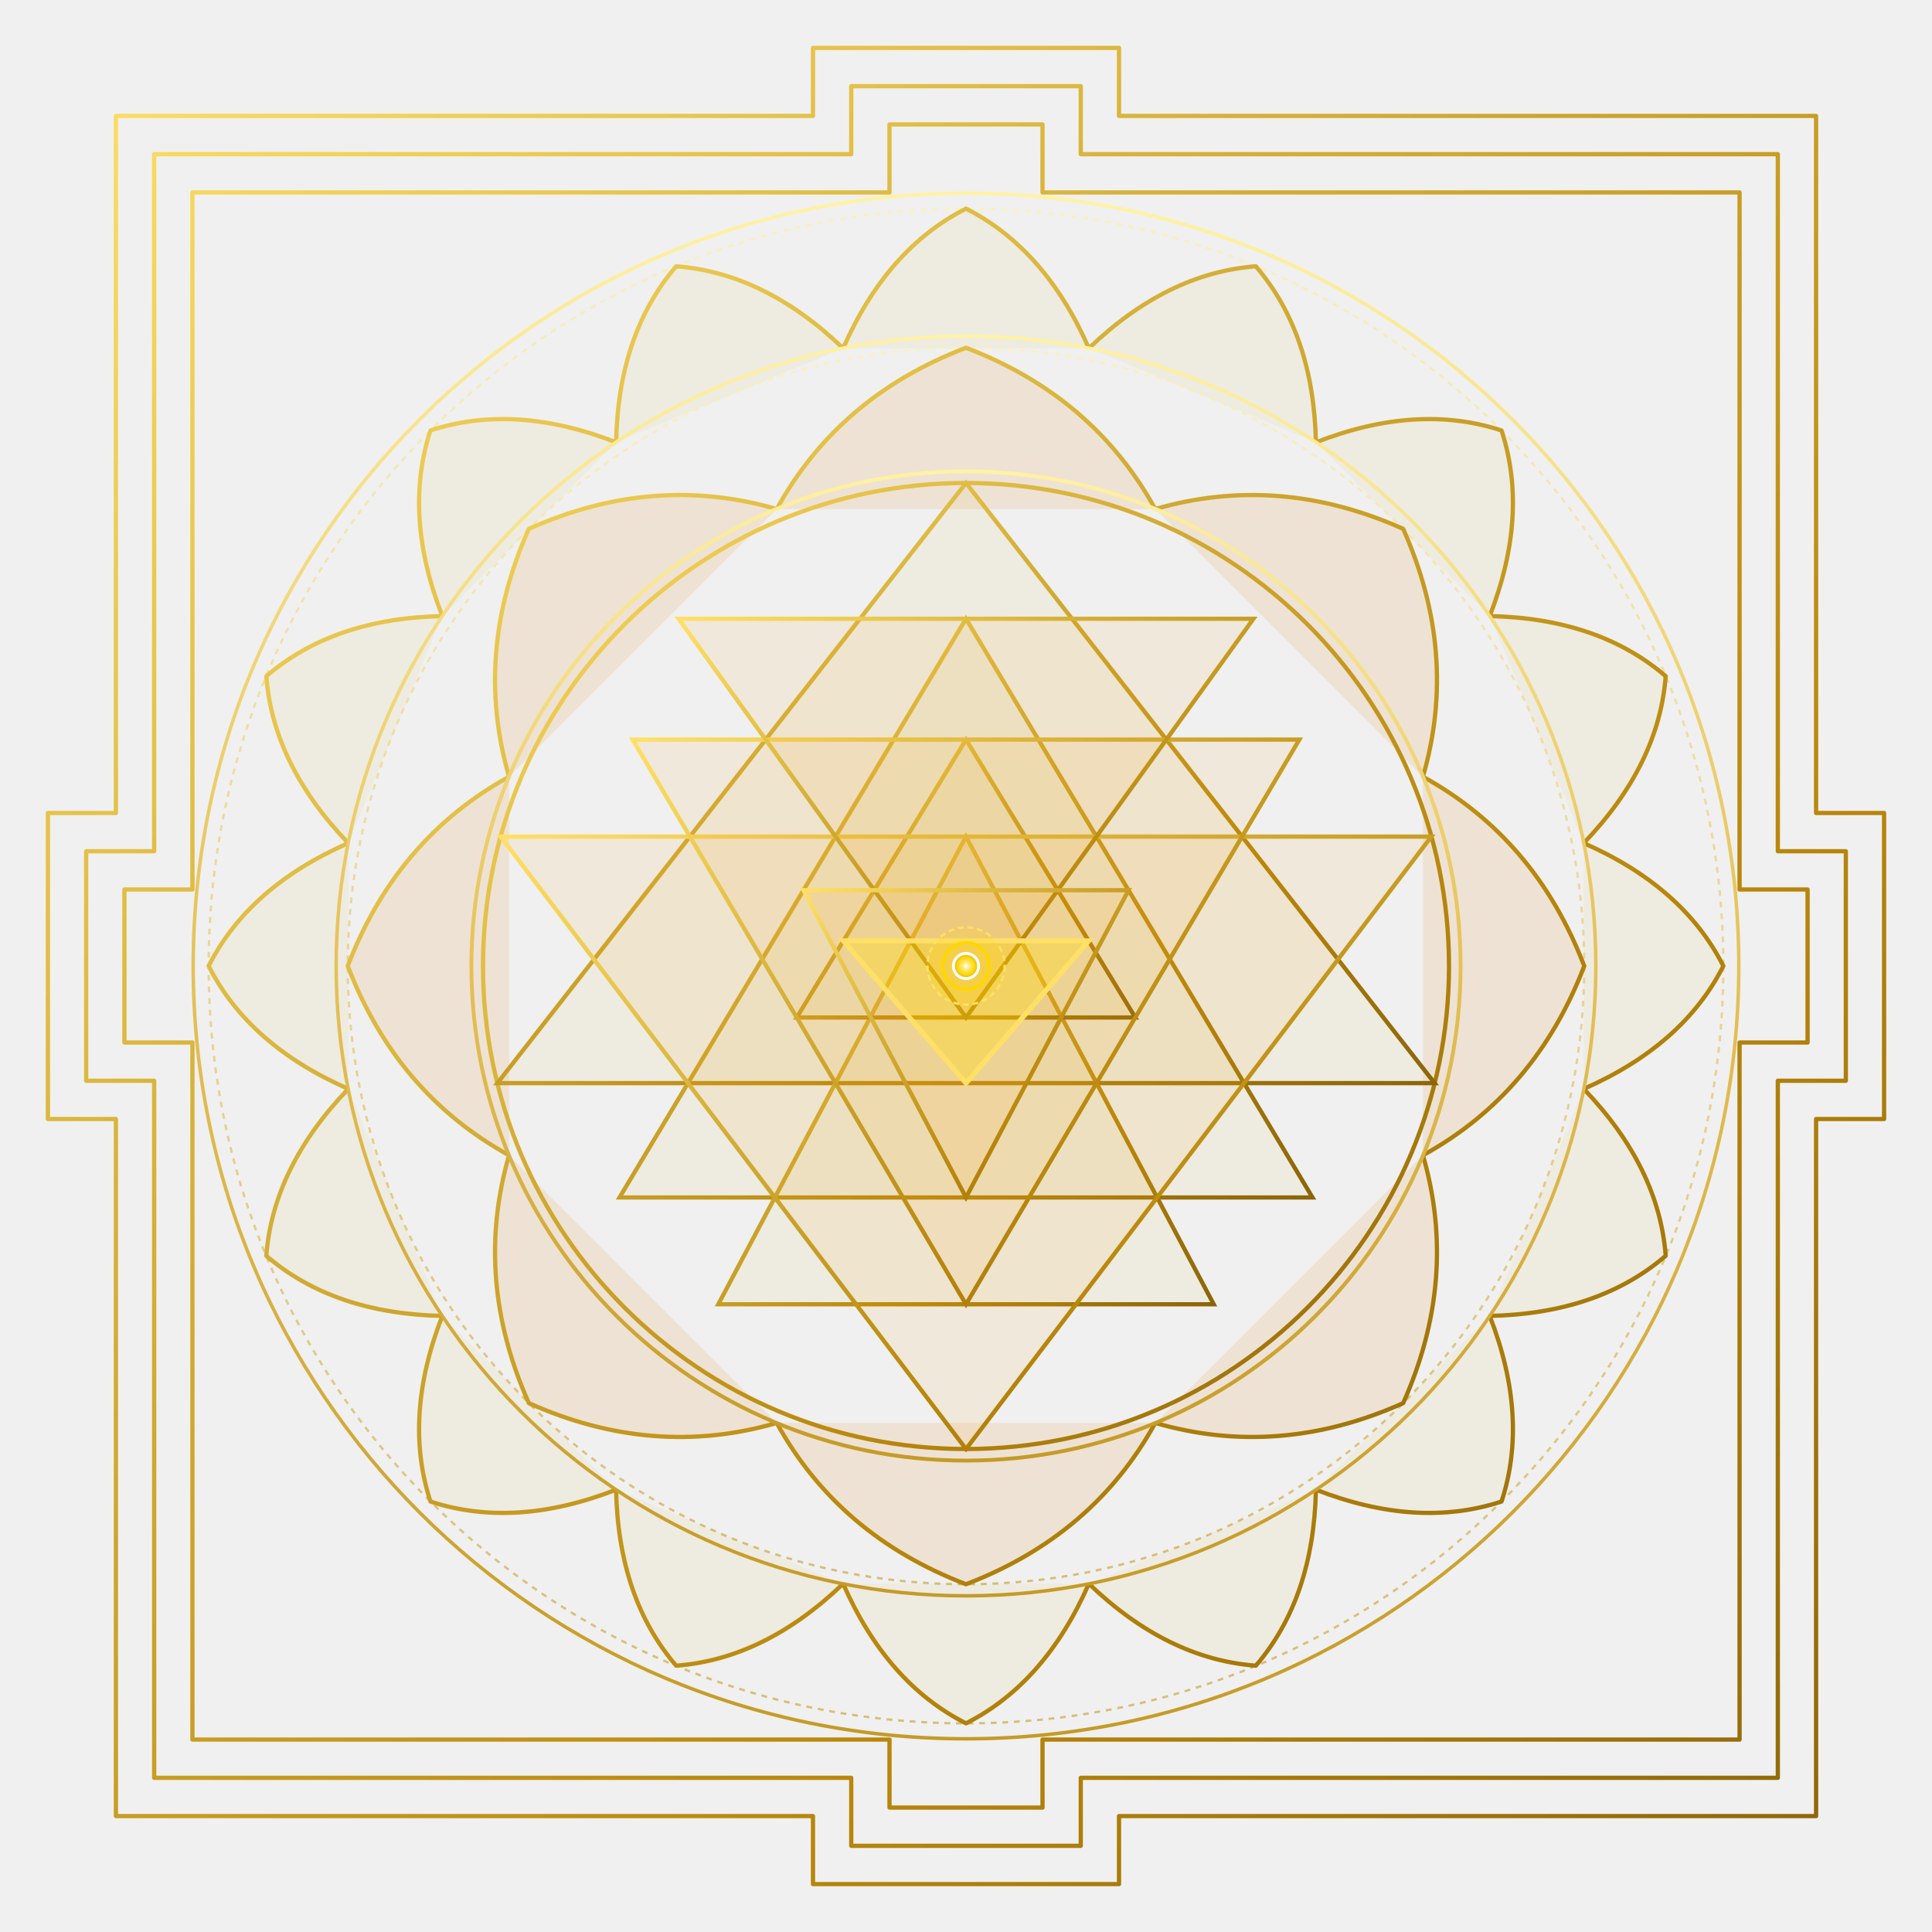
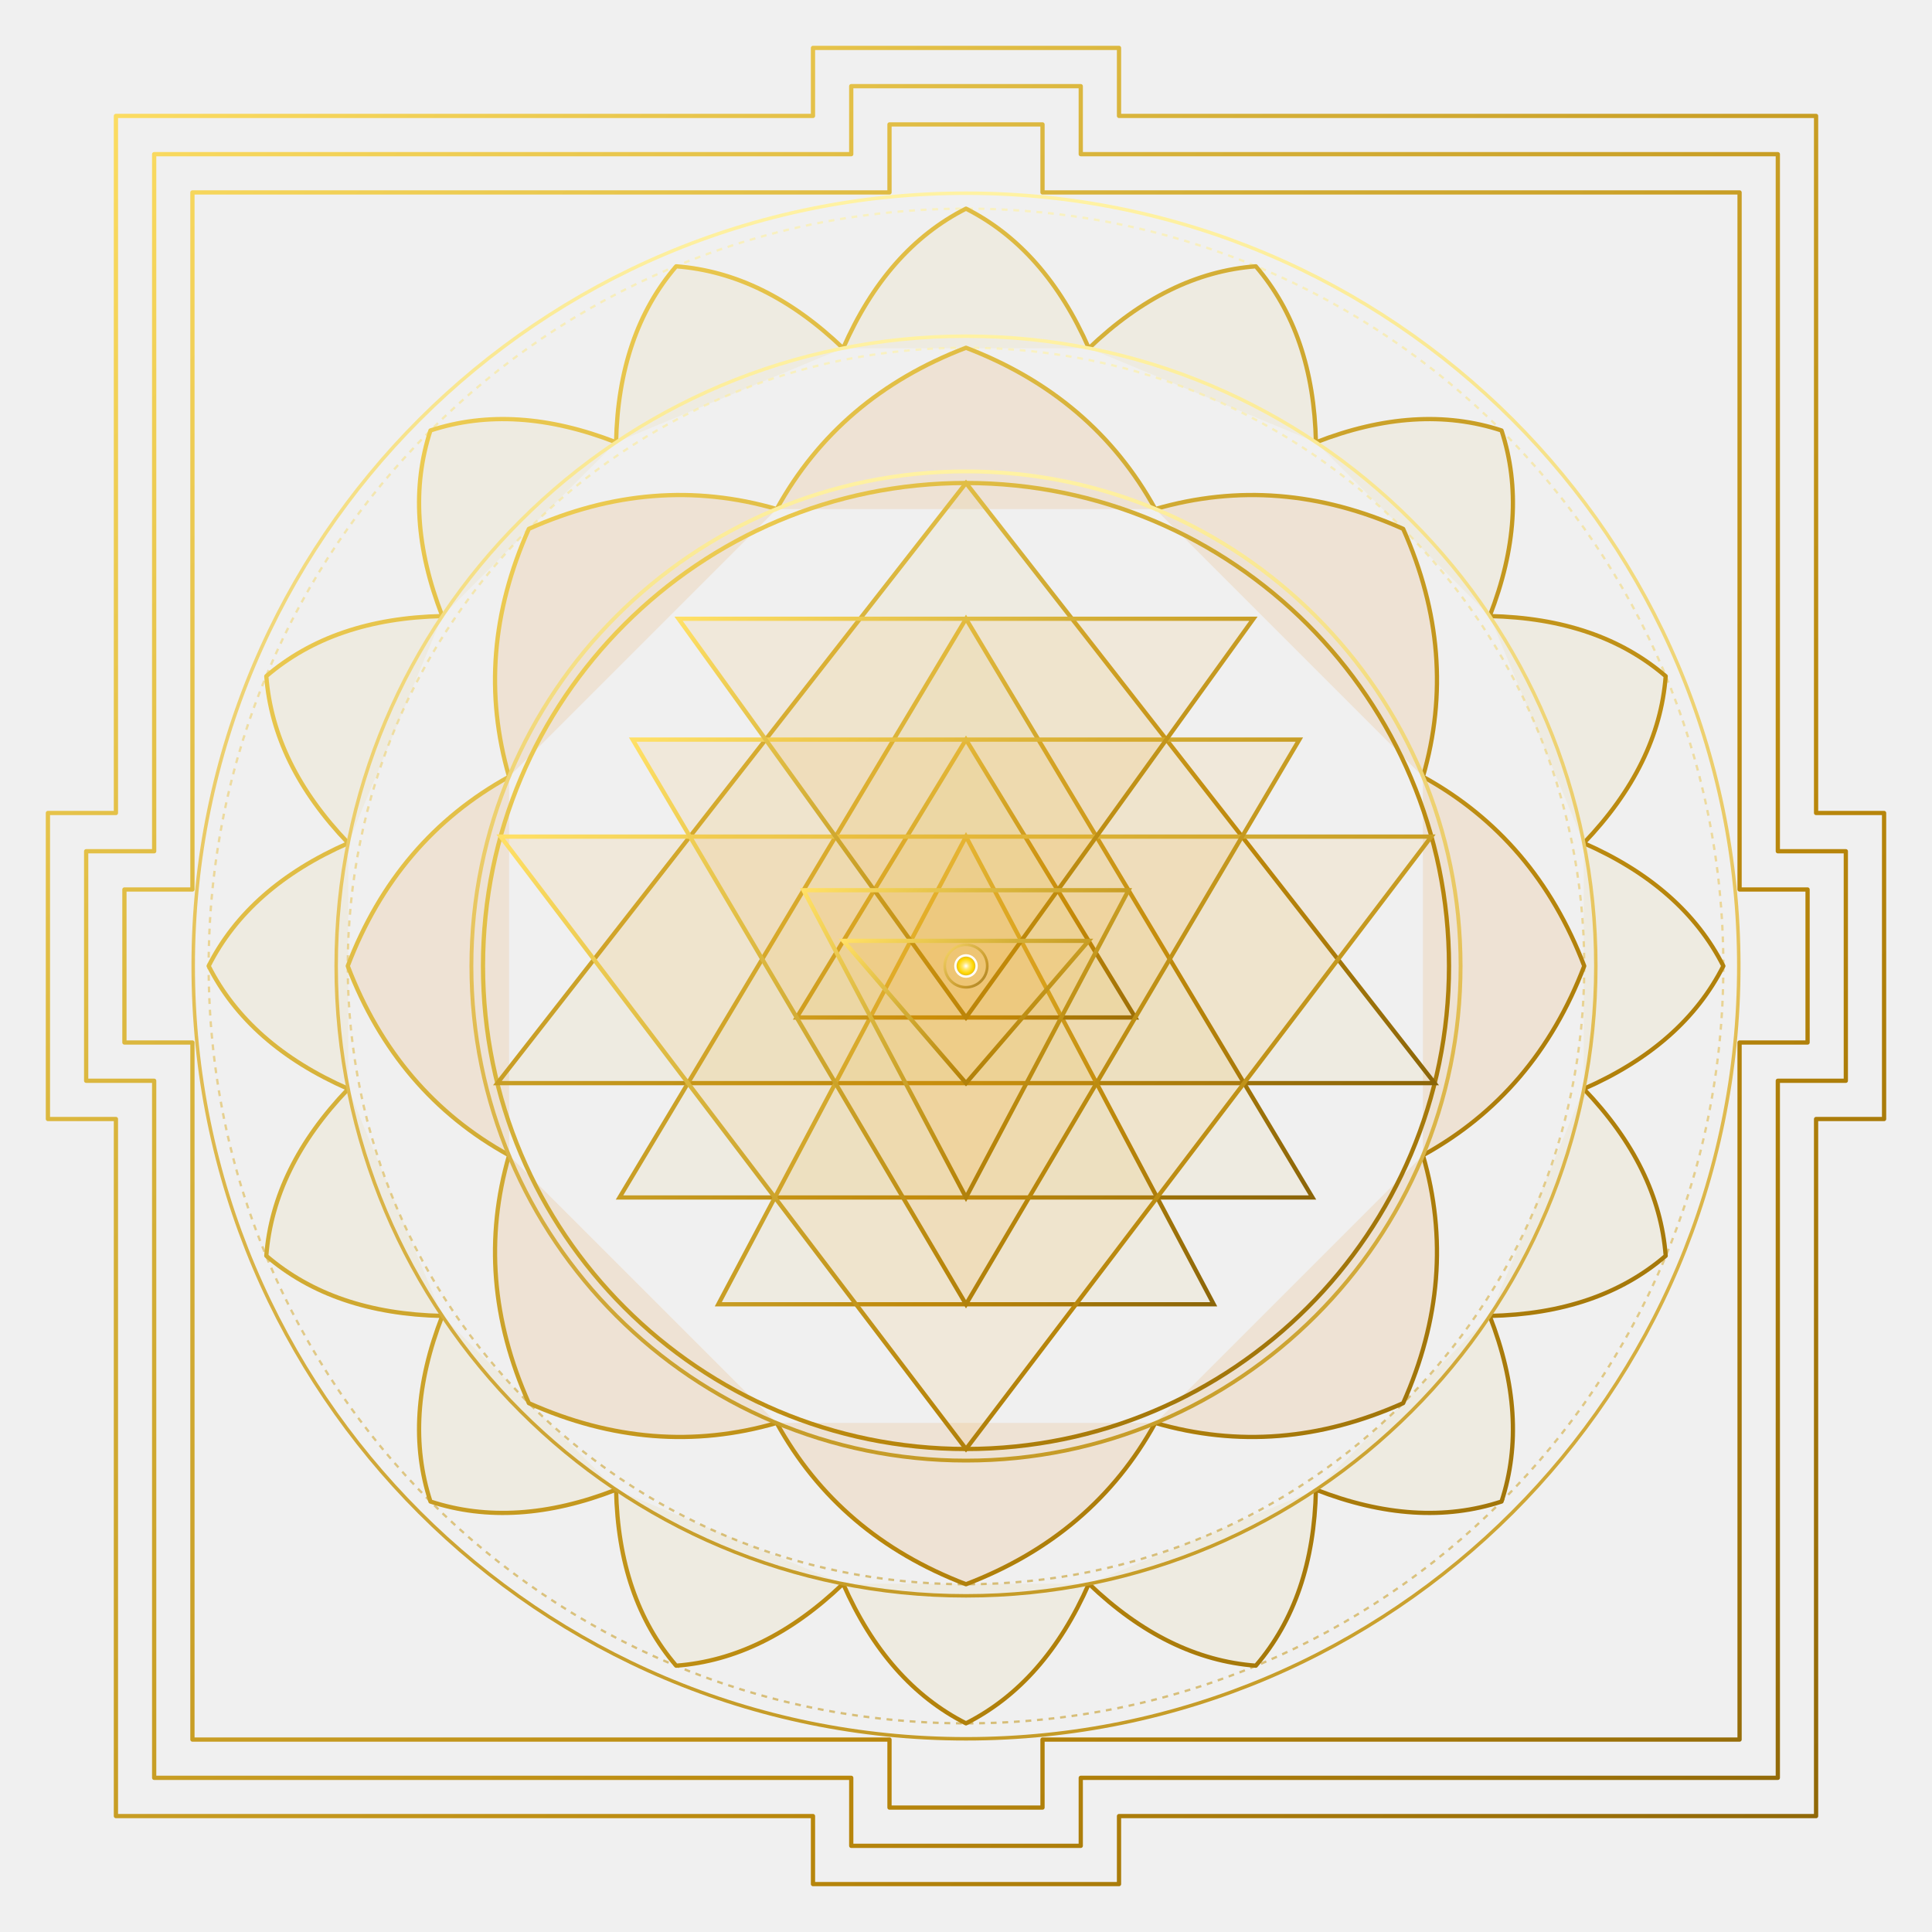
<svg xmlns="http://www.w3.org/2000/svg" viewBox="0 0 1000 1000" width="100%" height="100%">
  <defs>
    <linearGradient id="sriGoldMain" x1="0%" y1="0%" x2="100%" y2="100%">
      <stop offset="0%" stop-color="#FFE066" />
      <stop offset="35%" stop-color="#D4AF37" />
      <stop offset="70%" stop-color="#B8860B" />
      <stop offset="100%" stop-color="#8B6508" />
    </linearGradient>
    <linearGradient id="sriGoldAccent" x1="0%" y1="0%" x2="0%" y2="100%">
      <stop offset="0%" stop-color="#FFF2A3" />
      <stop offset="50%" stop-color="#E5C158" />
      <stop offset="100%" stop-color="#C59B27" />
    </linearGradient>
    <radialGradient id="binduRadiance" cx="50%" cy="50%" r="50%">
      <stop offset="0%" stop-color="#FFFFFF" />
      <stop offset="30%" stop-color="#FFE875" />
      <stop offset="70%" stop-color="#FFD700" />
      <stop offset="100%" stop-color="#D4AF37" />
    </radialGradient>
  </defs>
  <g id="avarana_1_bhupura" stroke="url(#sriGoldMain)" stroke-width="2.2" fill="none" stroke-linejoin="round">
    <path id="bhupura_outer_quad" d="M 60 60 L 420.8 60 L 420.8 24.8 L 579.2 24.8 L 579.2 60 L 940 60 L 940 420.8 L 975.2 420.8 L 975.2 579.2 L 940 579.2 L 940 940 L 579.2 940 L 579.2 975.2 L 420.8 975.2 L 420.8 940 L 60 940 L 60 579.2 L 24.8 579.2 L 24.8 420.8 L 60 420.8 Z M 79.8 79.8 L 440.6 79.8 L 440.6 44.6 L 559.4 44.6 L 559.4 79.8 L 920.2 79.8 L 920.2 440.6 L 955.4 440.6 L 955.4 559.4 L 920.2 559.4 L 920.2 920.2 L 559.4 920.2 L 559.4 955.4 L 440.6 955.4 L 440.6 920.2 L 79.8 920.2 L 79.8 559.4 L 44.6 559.4 L 44.6 440.6 L 79.8 440.6 Z M 99.6 99.6 L 460.4 99.6 L 460.4 64.4 L 539.6 64.4 L 539.6 99.6 L 900.4 99.6 L 900.4 460.4 L 935.6 460.4 L 935.6 539.6 L 900.4 539.6 L 900.4 900.4 L 539.6 900.4 L 539.6 935.6 L 460.4 935.6 L 460.4 900.4 L 99.6 900.4 L 99.6 539.6 L 64.4 539.6 L 64.4 460.4 L 99.6 460.4 Z" />
  </g>
  <g id="transition_outer_circles" stroke="url(#sriGoldAccent)" stroke-width="1.8" fill="none">
    <circle cx="500" cy="500" r="400" />
    <circle cx="500" cy="500" r="392" stroke-width="1.2" stroke-dasharray="3 3" opacity="0.6" />
  </g>
  <g id="avarana_2_shodashadala" stroke="url(#sriGoldMain)" stroke-width="2.2" fill="rgba(212,175,55,0.08)" stroke-linejoin="round">
    <path id="lotus_16_petals" d="M 436.4 180.26 Q 459.01 128.74, 500 108 Q 540.99 128.74, 563.6 180.26 M 563.6 180.26 Q 604.21 141.31, 650.01 137.84 Q 679.94 172.68, 681.12 228.94 M 681.12 228.94 Q 733.54 208.49, 777.19 222.81 Q 791.51 266.46, 771.06 318.88 M 771.06 318.88 Q 827.32 320.06, 862.16 349.99 Q 858.69 395.79, 819.74 436.4 M 819.74 436.4 Q 871.26 459.01, 892 500 Q 871.26 540.99, 819.74 563.6 M 819.74 563.6 Q 858.69 604.21, 862.16 650.01 Q 827.32 679.94, 771.06 681.12 M 771.06 681.12 Q 791.51 733.54, 777.19 777.19 Q 733.54 791.51, 681.12 771.06 M 681.12 771.06 Q 679.94 827.32, 650.01 862.16 Q 604.21 858.69, 563.6 819.74 M 563.6 819.74 Q 540.99 871.26, 500 892 Q 459.01 871.26, 436.4 819.74 M 436.4 819.74 Q 395.79 858.69, 349.99 862.16 Q 320.06 827.32, 318.88 771.06 M 318.88 771.06 Q 266.46 791.51, 222.81 777.19 Q 208.49 733.54, 228.94 681.12 M 228.94 681.12 Q 172.68 679.94, 137.84 650.01 Q 141.31 604.21, 180.26 563.6 M 180.26 563.6 Q 128.74 540.99, 108 500 Q 128.74 459.01, 180.26 436.4 M 180.26 436.4 Q 141.31 395.79, 137.84 349.99 Q 172.68 320.06, 228.94 318.88 M 228.94 318.88 Q 208.49 266.46, 222.81 222.81 Q 266.46 208.49, 318.88 228.94 M 318.88 228.94 Q 320.06 172.68, 349.99 137.84 Q 395.79 141.31, 436.4 180.26 " />
  </g>
  <g id="transition_middle_circles" stroke="url(#sriGoldAccent)" stroke-width="1.8" fill="none">
    <circle cx="500" cy="500" r="326" />
    <circle cx="500" cy="500" r="320" stroke-width="1.2" stroke-dasharray="3 3" opacity="0.6" />
  </g>
  <g id="avarana_3_ashtadala" stroke="url(#sriGoldMain)" stroke-width="2.2" fill="rgba(217,119,6,0.12)" stroke-linejoin="round">
    <path id="lotus_8_petals" d="M 402.03 263.49 Q 434.1 205.2, 500 180 Q 565.9 205.2, 597.97 263.49 M 597.97 263.49 Q 661.86 244.95, 726.27 273.73 Q 755.05 338.14, 736.51 402.03 M 736.51 402.03 Q 794.8 434.1, 820 500 Q 794.8 565.9, 736.51 597.97 M 736.51 597.97 Q 755.05 661.86, 726.27 726.27 Q 661.86 755.05, 597.97 736.51 M 597.97 736.51 Q 565.9 794.8, 500 820 Q 434.1 794.8, 402.03 736.51 M 402.03 736.51 Q 338.14 755.05, 273.73 726.27 Q 244.95 661.86, 263.49 597.97 M 263.49 597.97 Q 205.2 565.9, 180 500 Q 205.2 434.1, 263.49 402.03 M 263.49 402.03 Q 244.95 338.14, 273.73 273.73 Q 338.14 244.95, 402.03 263.49 " />
  </g>
  <g id="transition_inner_circles" stroke="url(#sriGoldAccent)" stroke-width="2" fill="none">
    <circle cx="500" cy="500" r="256" />
    <circle cx="500" cy="500" r="250" stroke-width="2.2" stroke="url(#sriGoldMain)" />
  </g>
  <g id="navayoni_interlocking_triangles" stroke="url(#sriGoldMain)" stroke-width="2.2" stroke-linejoin="miter">
    <path id="primary_tri_U1" d="M 257.46 560.62 L 742.54 560.62 L 500 250 Z" fill="rgba(212,175,55,0.08)" />
    <path id="primary_tri_U2" d="M 320.66 619.81 L 679.34 619.81 L 500 320.27 Z" fill="rgba(212,175,55,0.08)" />
    <path id="primary_tri_U3" d="M 371.79 675.09 L 628.21 675.09 L 500 433.02 Z" fill="rgba(212,175,55,0.08)" />
    <path id="primary_tri_U4" d="M 412.38 526.65 L 587.63 526.65 L 500 382.81 Z" fill="rgba(212,175,55,0.08)" />
    <path id="primary_tri_D1" d="M 259.14 433.02 L 740.86 433.02 L 500 750 Z" fill="rgba(245,158,11,0.09)" />
    <path id="primary_tri_D2" d="M 327.46 382.81 L 672.54 382.81 L 500 675.09 Z" fill="rgba(245,158,11,0.09)" />
    <path id="primary_tri_D3" d="M 351.22 320.27 L 648.78 320.27 L 500 526.65 Z" fill="rgba(245,158,11,0.09)" />
    <path id="primary_tri_D4" d="M 415.88 460.77 L 584.13 460.77 L 500 619.81 Z" fill="rgba(245,158,11,0.09)" />
-     <path id="primary_tri_D5_central" d="M 436.53 486.99 L 563.47 486.99 L 500 560.62 Z" fill="rgba(255,215,0,0.32)" stroke="#FFE066" stroke-width="2.6" />
+     <path id="primary_tri_D5_central" d="M 436.53 486.99 L 563.47 486.99 L 500 560.62 Z" fill="rgba(245,158,11,0.09)" />
  </g>
  <g id="avarana_9_bindu">
-     <circle cx="500" cy="500" r="20" fill="rgba(255,215,0,0.15)" stroke="#FFE066" stroke-width="1.2" stroke-dasharray="3 2" />
-     <circle cx="500" cy="500" r="12" fill="none" stroke="#FFD700" stroke-width="1.8" />
-     <circle cx="500" cy="500" r="6.5" fill="url(#binduRadiance)" stroke="#FFFFFF" stroke-width="1.5" />
+     <circle cx="500" cy="500" r="11" fill="none" stroke="url(#sriGoldMain)" stroke-width="1.4" opacity="0.7" />
+     <circle cx="500" cy="500" r="5.5" fill="url(#binduRadiance)" stroke="#FFFFFF" stroke-width="1.2" />
  </g>
</svg>
